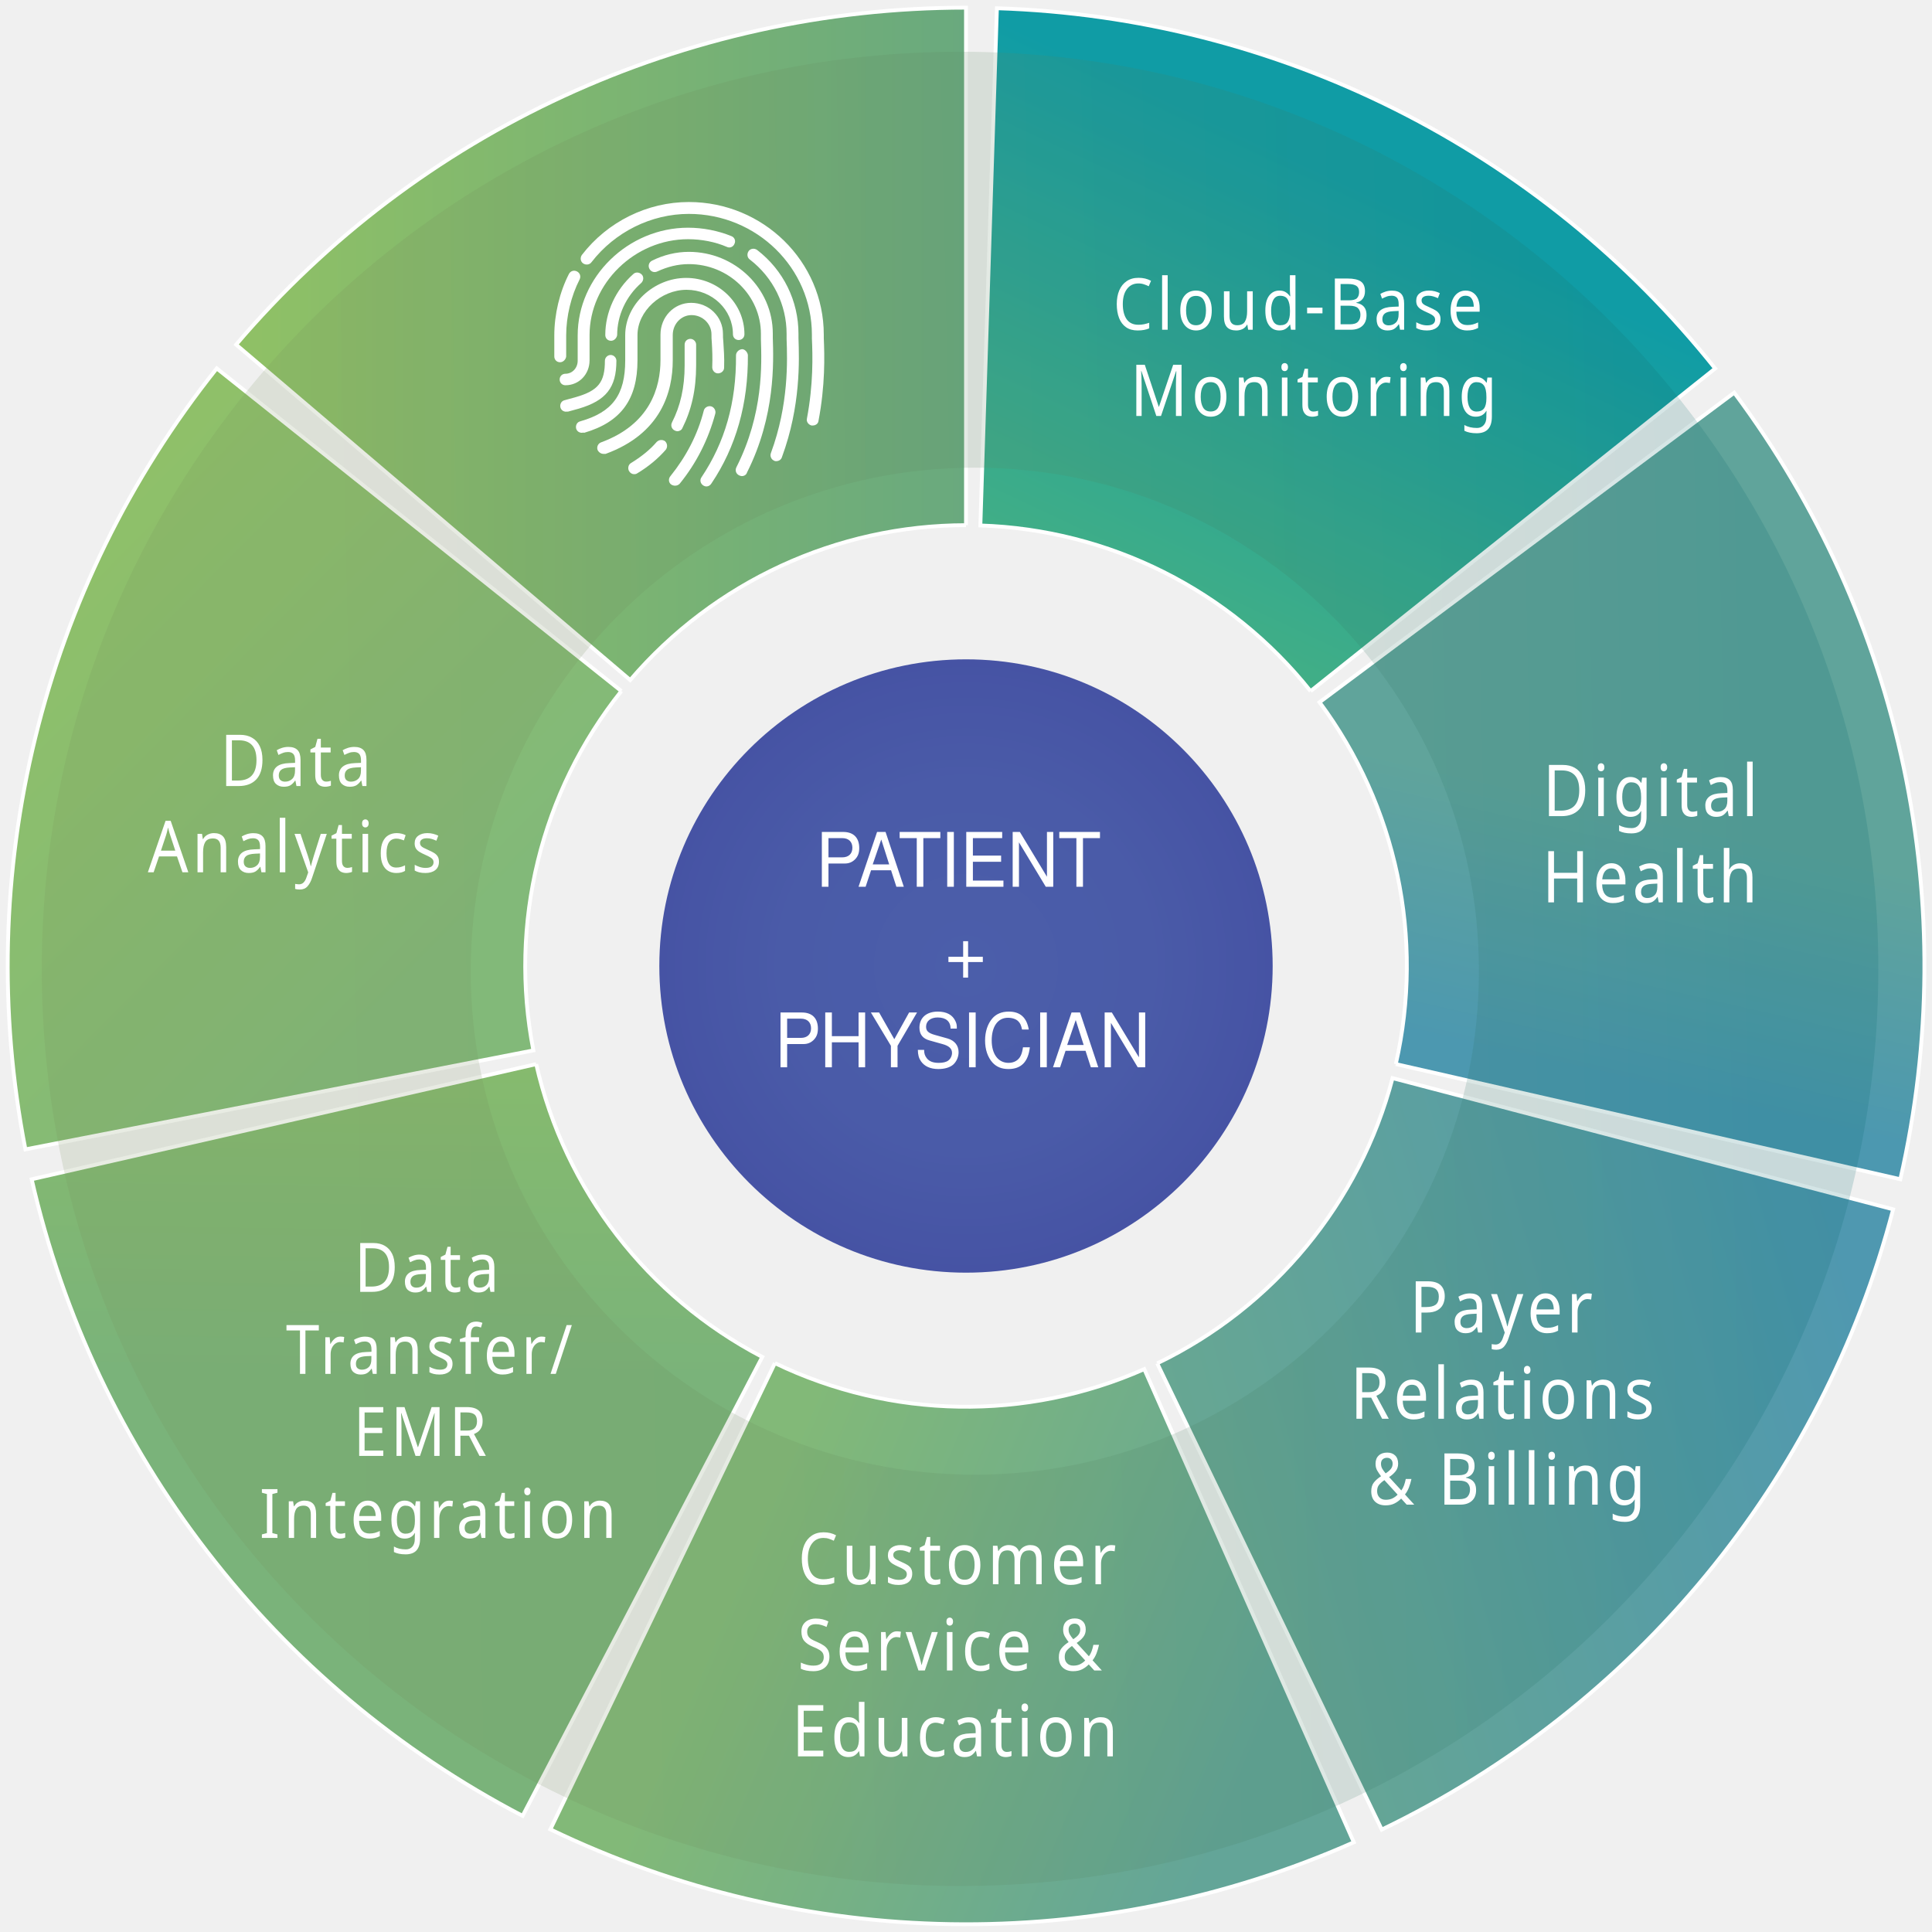
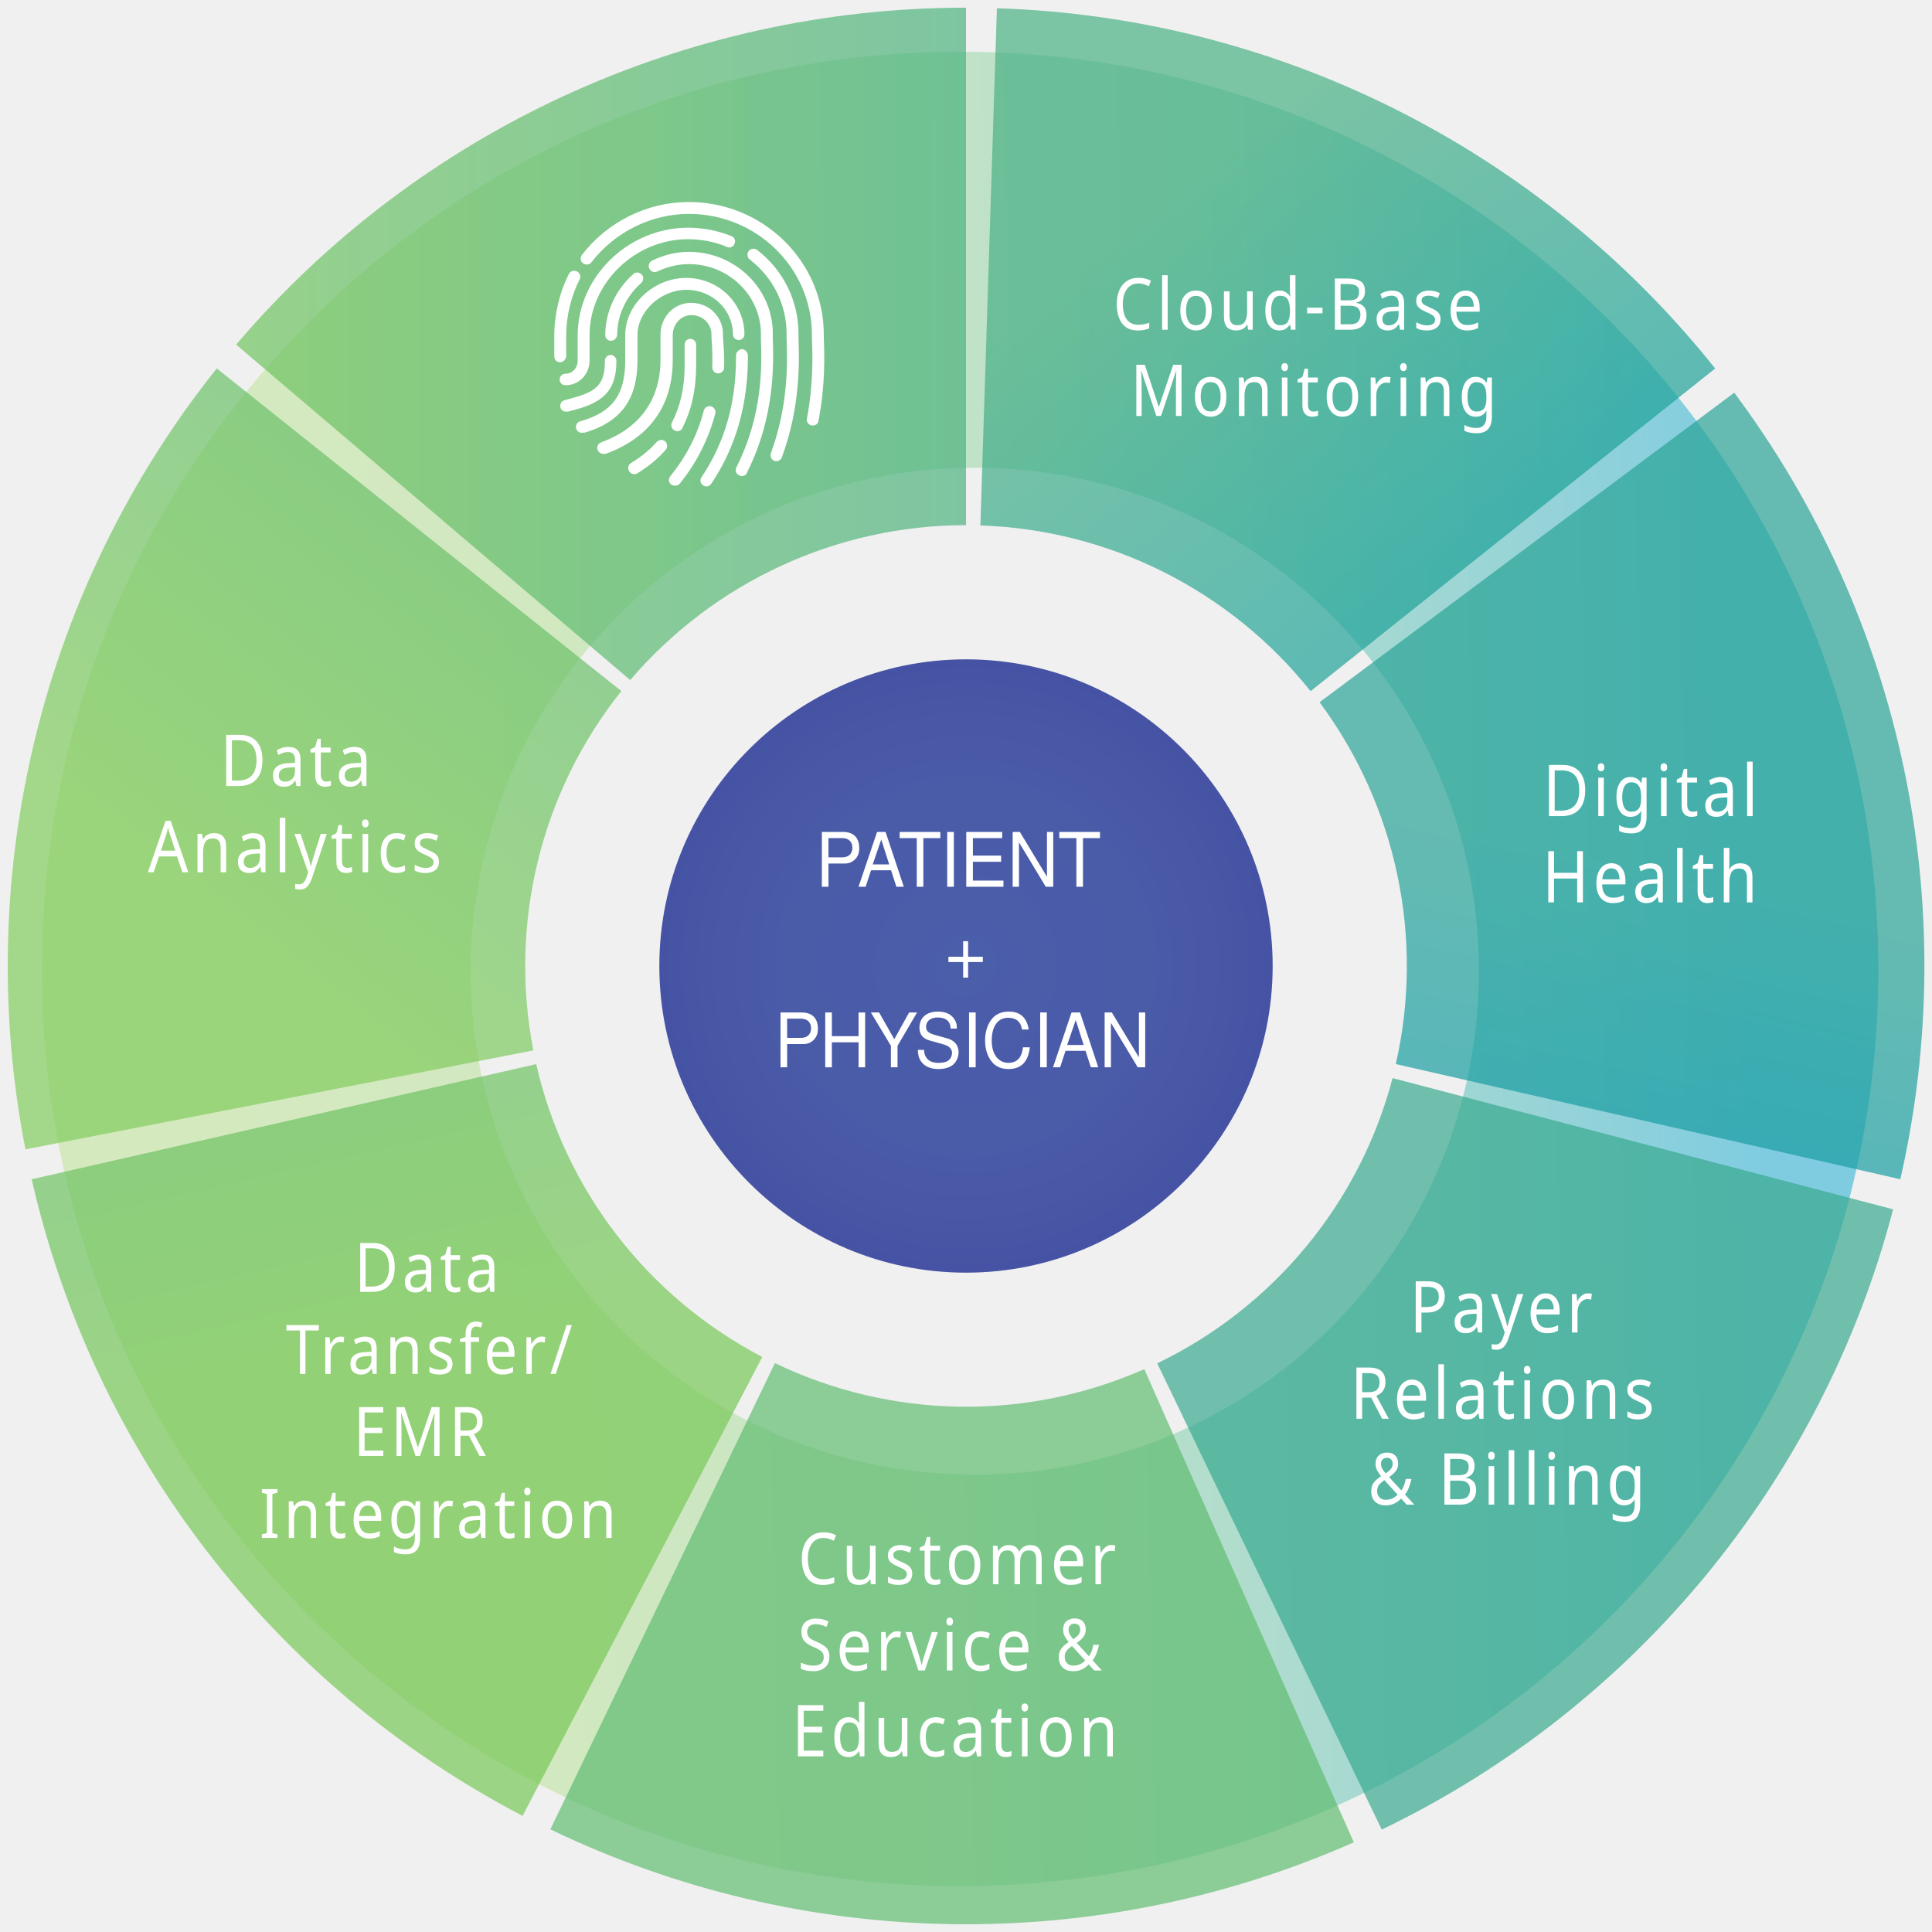
<svg xmlns="http://www.w3.org/2000/svg" xmlns:xlink="http://www.w3.org/1999/xlink" version="1.1" x="0px" y="0px" viewBox="0 0 504 504" style="enable-background:new 0 0 504 504;" xml:space="preserve">
  <style type="text/css">
- 	.st0{fill:url(#SVGID_1_);stroke:#FFFFFF;}
- 	.st1{fill:url(#SVGID_2_);stroke:#FFFFFF;}
- 	.st2{fill:url(#SVGID_3_);stroke:#FFFFFF;}
- 	.st3{fill:url(#SVGID_4_);stroke:#FFFFFF;}
- 	.st4{fill:url(#SVGID_5_);stroke:#FFFFFF;}
- 	.st5{fill:url(#SVGID_6_);stroke:#FFFFFF;}
- 	.st6{fill:url(#SVGID_7_);stroke:#FFFFFF;}
- 	.st7{fill:url(#SVGID_8_);}
- 	.st8{opacity:0.17;fill:url(#SVGID_9_);}
- 	.st9{fill:#FFFFFF;}
- 	.st10{font-family:'Helvetica';}
- 	.st11{font-size:19.613px;}
- 	.st12{font-family:'MicrosoftSansSerif';}
- 	.st13{font-size:18.719px;}
- 	.st14{letter-spacing:1.1;}
- 	.st15{font-size:17.827px;}
+ 	.st0{fill:url(#SVGID_1_);}
+ 	.st1{opacity:0.7;}
+ 	.st2{fill:url(#SVGID_2_);}
+ 	.st3{fill:url(#SVGID_3_);}
+ 	.st4{fill:url(#SVGID_4_);}
+ 	.st5{fill:url(#SVGID_5_);}
+ 	.st6{fill:url(#SVGID_6_);}
+ 	.st7{fill:url(#SVGID_7_);}
+ 	.st8{fill:url(#SVGID_8_);}
+ 	.st9{fill:url(#SVGID_9_);}
+ 	.st10{fill:#FFFFFF;}
+ 	.st11{font-family:'Helvetica';}
+ 	.st12{font-size:19.613px;}
+ 	.st13{font-family:'MicrosoftSansSerif';}
+ 	.st14{font-size:18.719px;}
+ 	.st15{letter-spacing:1.1;}
+ 	.st16{font-size:17.827px;}
+ 	.st17{fill:none;}
</style>
  <g id="Layer_2">
</g>
  <g id="menu">
-     <g id="symbolsContainer">
- 	</g>
-     <g id="itemsContainer">
+     <linearGradient id="SVGID_1_" gradientUnits="userSpaceOnUse" x1="459.374" y1="248.185" x2="54.003" y2="257.055">
+       <stop offset="0" style="stop-color:#7FCCE1" />
+       <stop offset="0.149" style="stop-color:#98D4D7" />
+       <stop offset="0.355" style="stop-color:#B2DDCD" />
+       <stop offset="0.564" style="stop-color:#C6E4C5" />
+       <stop offset="0.777" style="stop-color:#D1E8C0" />
+       <stop offset="1" style="stop-color:#D5E9BF" />
+     </linearGradient>
+     <path class="st0" d="M250.5,13.5c-132.3,0-239.6,107.1-239.6,239.3S118.1,492,250.5,492S490,384.9,490,252.8S382.8,13.5,250.5,13.5   z M254.3,384.7c-72.6,0-131.5-58.8-131.5-131.3S181.7,122,254.3,122s131.5,58.8,131.5,131.3S327,384.7,254.3,384.7z" />
+     <g id="itemsContainer" class="st1">
      <a id="item-1" xlink:href=" " transform="matrix(1,0,0,1,0,0)">
-         <linearGradient id="SVGID_1_" gradientUnits="userSpaceOnUse" x1="-52.187" y1="648.238" x2="-52.187" y2="647.238" gradientTransform="matrix(-3.223033e-14 -175.4537 -190.3615 3.496884e-14 123461.242 -9066.595)">
-           <stop offset="0" style="stop-color:#90C165" />
-           <stop offset="1" style="stop-color:#69A97E" />
+         <linearGradient id="SVGID_2_" gradientUnits="userSpaceOnUse" x1="61.641" y1="89.729" x2="252.002" y2="89.729">
+           <stop offset="0" style="stop-color:#70C460" />
+           <stop offset="1" style="stop-color:#4CB280" />
        </linearGradient>
-         <path class="st0" d="M252,137V2C178.7,2,109.1,34.1,61.6,89.9l102.8,87.5C186.3,151.8,218.3,137,252,137" />
+         <path class="st2" d="M252,137V2C178.7,2,109.1,34.1,61.6,89.9l102.8,87.5C186.3,151.8,218.3,137,252,137" />
      </a>
      <a id="item-2" xlink:href=" " transform="matrix(0.62348,-0.78183,0.78183,0.62348,-101.3303,289.5854)">
-         <linearGradient id="SVGID_2_" gradientUnits="userSpaceOnUse" x1="-249.648" y1="260.485" x2="-248.648" y2="261.485" gradientTransform="matrix(148.8303 -109.3919 -118.6866 -137.175 68344.609 8578.933)">
-           <stop offset="0" style="stop-color:#82B979" />
-           <stop offset="1" style="stop-color:#98C55E" />
+         <linearGradient id="SVGID_3_" gradientUnits="userSpaceOnUse" x1="136.058" y1="23.664" x2="296.147" y2="23.664">
+           <stop offset="0" style="stop-color:#82CD5E" />
+           <stop offset="1" style="stop-color:#61BC6D" />
        </linearGradient>
-         <path class="st1" d="M249.7,137.8V2.8C176.4,2.8,106.8,35,59.3,90.8l102.8,87.5C184,152.6,216,137.8,249.7,137.8" />
+         <path class="st3" d="M249.7,137.8V2.8C176.4,2.8,106.8,35,59.3,90.8l102.8,87.5C184,152.6,216,137.8,249.7,137.8" />
      </a>
      <a id="item-3" xlink:href=" " transform="matrix(-0.22252,-0.97492,0.97492,-0.22252,61.89826,549.3622)">
-         <linearGradient id="SVGID_3_" gradientUnits="userSpaceOnUse" x1="-70.781" y1="-134.907" x2="-69.781" y2="-134.907" gradientTransform="matrix(185.5872 39.042 42.3592 -171.0533 19003.09 -20135.965)">
-           <stop offset="0" style="stop-color:#7AB37A" />
-           <stop offset="1" style="stop-color:#95C45E" />
+         <linearGradient id="SVGID_4_" gradientUnits="userSpaceOnUse" x1="181.317" y1="-13.619" x2="371.856" y2="-13.619">
+           <stop offset="0" style="stop-color:#78C857" />
+           <stop offset="1" style="stop-color:#59B876" />
        </linearGradient>
-         <path class="st2" d="M247.6,136.5V1.5c-73.3,0-142.9,32.1-190.4,87.9L160,177C181.9,151.3,213.9,136.5,247.6,136.5" />
+         <path class="st4" d="M247.6,136.5V1.5c-73.3,0-142.9,32.1-190.4,87.9L160,177C181.9,151.3,213.9,136.5,247.6,136.5" />
      </a>
      <a id="item-4" xlink:href=" " transform="matrix(-0.90096,-0.43388,0.43388,-0.90096,366.7713,583.7132)">
-         <linearGradient id="SVGID_4_" gradientUnits="userSpaceOnUse" x1="350.018" y1="-241.455" x2="350.318" y2="-240.755" gradientTransform="matrix(82.594 158.0768 171.5081 -76.1259 12591.848 -73588.383)">
-           <stop offset="0" style="stop-color:#63A598" />
-           <stop offset="1" style="stop-color:#82B978" />
+         <linearGradient id="SVGID_5_" gradientUnits="userSpaceOnUse" x1="268.344" y1="42.71" x2="478.008" y2="42.71">
+           <stop offset="0" style="stop-color:#60BC70" />
+           <stop offset="1" style="stop-color:#2DA695" />
        </linearGradient>
-         <path class="st3" d="M247.3,134.1v-135C174.1-0.9,104.5,31.2,57,87l102.8,87.5C181.6,148.9,213.6,134.1,247.3,134.1" />
+         <path class="st5" d="M247.3,134.1v-135C174.1-0.9,104.5,31.2,57,87l102.8,87.5C181.6,148.9,213.6,134.1,247.3,134.1" />
      </a>
      <a id="item-5" xlink:href=" " transform="matrix(-0.90096,0.43388,-0.43388,-0.90096,583.7132,366.7713)">
-         <linearGradient id="SVGID_5_" gradientUnits="userSpaceOnUse" x1="695.562" y1="22.053" x2="695.862" y2="21.053" gradientTransform="matrix(-82.594 158.0768 171.5081 76.1259 53938.688 -111527.555)">
-           <stop offset="1.281415e-03" style="stop-color:#69A890" />
-           <stop offset="1" style="stop-color:#4F98B0" />
+         <linearGradient id="SVGID_6_" gradientUnits="userSpaceOnUse" x1="259.302" y1="111.074" x2="451.227" y2="111.074">
+           <stop offset="0" style="stop-color:#38AA8E" />
+           <stop offset="1" style="stop-color:#0096AE" />
        </linearGradient>
-         <path class="st4" d="M249.1,132.3v-135c-73.3,0-142.9,32.1-190.4,87.9l102.8,87.5C183.3,147.1,215.4,132.3,249.1,132.3" />
+         <path class="st6" d="M249.1,132.3v-135c-73.3,0-142.9,32.1-190.4,87.9l102.8,87.5C183.3,147.1,215.4,132.3,249.1,132.3" />
      </a>
      <a id="item-6" xlink:href=" " transform="matrix(-0.22252,0.97492,-0.97492,-0.22252,549.3622,61.89826)">
-         <linearGradient id="SVGID_6_" gradientUnits="userSpaceOnUse" x1="173.25" y1="115.73" x2="243" y2="115.73">
-           <stop offset="0" style="stop-color:#60A49B" />
-           <stop offset="1" style="stop-color:#4C98B0" />
+         <linearGradient id="SVGID_7_" gradientUnits="userSpaceOnUse" x1="185.227" y1="168.202" x2="343.065" y2="168.202">
+           <stop offset="0" style="stop-color:#2AA496" />
+           <stop offset="1" style="stop-color:#0094B0" />
        </linearGradient>
-         <path class="st5" d="M251.5,132.6v-135c-73.3,0-142.9,32.1-190.4,87.9l102.8,87.5C185.8,147.4,217.8,132.6,251.5,132.6" />
+         <path class="st7" d="M251.5,132.6v-135c-73.3,0-142.9,32.1-190.4,87.9l102.8,87.5C185.8,147.4,217.8,132.6,251.5,132.6" />
      </a>
      <a id="item-7" xlink:href=" " transform="matrix(0.62348,0.78183,-0.78183,0.62348,289.5854,-101.3303)">
-         <linearGradient id="SVGID_7_" gradientUnits="userSpaceOnUse" x1="373.352" y1="733.735" x2="372.652" y2="734.035" gradientTransform="matrix(-148.8303 -109.3919 -118.6866 137.175 142849.047 -59785.098)">
-           <stop offset="0" style="stop-color:#109CA5" />
-           <stop offset="1" style="stop-color:#46B083" />
+         <linearGradient id="SVGID_8_" gradientUnits="userSpaceOnUse" x1="129.407" y1="146.556" x2="321.178" y2="146.556">
+           <stop offset="0" style="stop-color:#48B083" />
+           <stop offset="1" style="stop-color:#079BA6" />
        </linearGradient>
-         <path class="st6" d="M252.8,134.7v-135C179.5-0.3,110,31.8,62.5,87.6l102.8,87.5C187.1,149.5,219.1,134.7,252.8,134.7" />
+         <path class="st8" d="M252.8,134.7v-135C179.5-0.3,110,31.8,62.5,87.6l102.8,87.5C187.1,149.5,219.1,134.7,252.8,134.7" />
      </a>
    </g>
+     <g id="Layer_3">
+ 	</g>
    <g id="trigger">
-       <radialGradient id="SVGID_8_" cx="252.002" cy="252.002" r="80" gradientUnits="userSpaceOnUse">
+       <radialGradient id="SVGID_9_" cx="252.002" cy="252.002" r="80" gradientUnits="userSpaceOnUse">
        <stop offset="0" style="stop-color:#4B5EAA" />
        <stop offset="0.6" style="stop-color:#4A5BA8" />
        <stop offset="1" style="stop-color:#4653A4" />
      </radialGradient>
-       <circle class="st7" cx="252" cy="252" r="80" />
-     </g>
-     <g id="Layer_3">
-       <linearGradient id="SVGID_9_" gradientUnits="userSpaceOnUse" x1="459.374" y1="248.185" x2="54.003" y2="257.055">
-         <stop offset="0" style="stop-color:#00666B" />
-         <stop offset="9.740102e-02" style="stop-color:#176D68" />
-         <stop offset="0.271" style="stop-color:#397862" />
-         <stop offset="0.448" style="stop-color:#54815E" />
-         <stop offset="0.627" style="stop-color:#68875B" />
-         <stop offset="0.809" style="stop-color:#738B5A" />
-         <stop offset="1" style="stop-color:#778C59" />
-       </linearGradient>
-       <path class="st8" d="M250.5,13.5c-132.3,0-239.6,107.1-239.6,239.3S118.1,492,250.5,492S490,384.9,490,252.8    S382.8,13.5,250.5,13.5z M254.3,384.7c-72.6,0-131.5-58.8-131.5-131.3S181.7,122,254.3,122s131.5,58.8,131.5,131.3    S327,384.7,254.3,384.7z" />
+       <circle class="st9" cx="252" cy="252" r="80" />
    </g>
    <text transform="matrix(0.9461 0 0 1 212.7091 231.3281)">
-       <tspan x="0" y="0" class="st9 st10 st11">PATIENT</tspan>
-       <tspan x="35.7" y="23.5" class="st9 st10 st11">+</tspan>
-       <tspan x="-11.4" y="47.1" class="st9 st10 st11">PHYSICIAN</tspan>
+       <tspan x="0" y="0" class="st10 st11 st12">PATIENT</tspan>
+       <tspan x="35.7" y="23.5" class="st10 st11 st12">+</tspan>
+       <tspan x="-11.4" y="47.1" class="st10 st11 st12">PHYSICIAN</tspan>
    </text>
    <g id="fingerprint">
-       <path class="st9" d="M212,111c-0.1,0-0.2,0-0.3,0c-0.8-0.2-1.4-1-1.2-1.8c1.7-9,1.5-16.5,1.3-20.9l0-1c0-17.4-14.4-31.5-32.1-31.5    c-9.8,0-19.3,4.7-25.4,12.6c-0.5,0.7-1.5,0.8-2.2,0.3c-0.7-0.5-0.8-1.5-0.3-2.2c6.7-8.7,17.1-13.8,27.9-13.8    c19.4,0,35.2,15.5,35.2,34.6l0,0.9c0.2,4.6,0.4,12.3-1.4,21.7C213.4,110.5,212.8,111,212,111z" />
-       <path class="st9" d="M146.1,94.5c-0.9,0-1.5-0.7-1.5-1.5v-5.5c0-5.5,1.4-11.3,3.8-16c0.4-0.8,1.3-1.1,2.1-0.7    c0.8,0.4,1.1,1.3,0.7,2.1c-2.2,4.3-3.5,9.6-3.5,14.6v5.5C147.6,93.8,146.9,94.5,146.1,94.5z" />
-       <path class="st9" d="M147.5,100.5c-0.9,0-1.5-0.7-1.5-1.5c0-0.9,0.7-1.5,1.5-1.5c1.8,0,3.2-1.5,3.2-3.4v-6.6    c0-15.3,13.2-28.1,28.8-28.1c3.9,0,7.9,0.8,11.3,2.2c0.8,0.3,1.2,1.2,0.8,2c-0.3,0.8-1.2,1.2-2,0.8c-3-1.3-6.6-2-10.1-2    c-13.9,0-25.7,11.5-25.7,25v6.6C153.8,97.6,151.1,100.5,147.5,100.5z" />
-       <path class="st9" d="M202.5,120.3c-0.2,0-0.4,0-0.5-0.1c-0.8-0.3-1.2-1.2-0.9-2c4.7-12.7,4.3-24.2,4.1-29.8l0-0.4    c0-0.4,0-0.7,0-0.9c0-7.6-3.5-14.7-9.6-19.4c-0.7-0.5-0.8-1.5-0.3-2.2c0.5-0.7,1.5-0.8,2.2-0.3c6.9,5.3,10.8,13.3,10.8,21.9    c0,0.2,0,0.5,0,0.8l0,0.3c0.2,5.8,0.6,17.7-4.3,31C203.8,119.9,203.2,120.3,202.5,120.3z" />
-       <path class="st9" d="M193.5,124.2c-0.2,0-0.5-0.1-0.7-0.2c-0.8-0.4-1.1-1.3-0.7-2.1c7.1-14,6.6-27,6.4-33.3c0-0.8,0-1.2,0-1.5    c0-10-8.4-18.2-18.8-18.2c-2.9,0-5.6,0.7-8.2,1.9c-0.8,0.4-1.7,0.1-2.1-0.7c-0.4-0.8-0.1-1.7,0.7-2.1c3-1.5,6.3-2.3,9.6-2.3    c12.1,0,21.9,9.6,21.9,21.3c0,0.3,0,0.7,0,1.1c0.2,6.3,0.7,20.4-6.7,35.1C194.7,123.9,194.1,124.2,193.5,124.2z" />
-       <path class="st9" d="M159.4,88.9c-0.9,0-1.5-0.7-1.5-1.5c0-6,2.7-11.8,7.3-15.9c0.6-0.6,1.6-0.5,2.2,0.1c0.6,0.6,0.5,1.6-0.1,2.2    c-4,3.5-6.3,8.5-6.3,13.6C160.9,88.2,160.2,88.9,159.4,88.9z" />
-       <path class="st9" d="M147.7,107.4c-0.7,0-1.3-0.4-1.5-1.1c-0.2-0.8,0.2-1.7,1.1-1.9l2.9-0.8c5.9-1.7,7.6-3.9,7.6-9.5    c0-0.8,0.7-1.5,1.5-1.5s1.5,0.7,1.5,1.5c0,7-2.7,10.4-9.8,12.5l-2.9,0.8C148,107.3,147.9,107.4,147.7,107.4z" />
-       <path class="st9" d="M184.3,126.9c-0.3,0-0.6-0.1-0.9-0.3c-0.7-0.5-0.9-1.4-0.4-2.1c6.1-9.1,9.1-19.5,9-31.8    c0-0.8,0.7-1.5,1.5-1.6c0.7-0.1,1.5,0.7,1.6,1.5c0.1,12.7-3.1,24-9.5,33.5C185.3,126.6,184.8,126.9,184.3,126.9z" />
-       <path class="st9" d="M151.8,112.9c-0.7,0-1.3-0.4-1.5-1.1c-0.2-0.8,0.2-1.7,1.1-1.9c8.4-2.4,11.7-6.9,11.7-15.9v-6.6    c0-7.9,7.4-14.9,15.9-14.9c8.4,0,15.2,6.6,15.2,14.7c0,0.9-0.7,1.5-1.5,1.5c-0.9,0-1.5-0.7-1.5-1.5c0-6.4-5.4-11.6-12.1-11.6    c-6.7,0-12.8,5.6-12.8,11.8v6.6c0,10.2-4.3,16.1-13.9,18.9C152.1,112.8,152,112.9,151.8,112.9z" />
-       <path class="st9" d="M176.1,126.7c-0.3,0-0.7-0.1-1-0.3c-0.7-0.5-0.8-1.5-0.2-2.2c4.1-5.1,7.1-10.8,8.7-17.1    c0.2-0.8,1.1-1.3,1.9-1.1c0.8,0.2,1.3,1.1,1.1,1.9c-1.8,6.7-4.9,12.9-9.3,18.3C177,126.5,176.6,126.7,176.1,126.7z" />
-       <path class="st9" d="M157.4,118.4c-0.6,0-1.2-0.4-1.5-1c-0.3-0.8,0.1-1.7,0.9-2c12.8-4.7,15.5-14.3,15.5-21.5v-6.6    c0-4.6,3.5-8.3,8-8.3c4.6,0,8.3,3.6,8.3,8.1c0,0.6,0,1.3,0.1,2.1c0.1,1.7,0.3,4,0.2,6.7c0,0.9-0.8,1.5-1.6,1.5    c-0.9,0-1.5-0.8-1.5-1.6c0.1-2.5,0-4.6-0.1-6.3c-0.1-0.9-0.1-1.7-0.1-2.3c0-2.7-2.3-5-5.2-5c-2.7,0-4.9,2.3-4.9,5.2v6.6    c0,8.2-3,19.1-17.5,24.4C157.8,118.4,157.6,118.4,157.4,118.4z" />
-       <path class="st9" d="M176.7,112.5c-0.2,0-0.5-0.1-0.7-0.2c-0.8-0.4-1.1-1.3-0.7-2.1c2.2-4.3,3.3-9.1,3.3-14.9v-5.4    c0-0.9,0.7-1.5,1.5-1.5s1.5,0.7,1.5,1.5v5.4c0,6.4-1.2,11.6-3.6,16.4C177.8,112.2,177.2,112.5,176.7,112.5z" />
-       <path class="st9" d="M165.4,123.7c-0.5,0-1-0.3-1.3-0.8c-0.4-0.7-0.2-1.7,0.5-2.1c2.6-1.6,4.9-3.4,6.7-5.5    c0.6-0.6,1.5-0.7,2.2-0.2c0.6,0.6,0.7,1.5,0.2,2.2c-2,2.3-4.5,4.4-7.5,6.2C165.9,123.7,165.6,123.7,165.4,123.7z" />
+       <path class="st10" d="M212,111c-0.1,0-0.2,0-0.3,0c-0.8-0.2-1.4-1-1.2-1.8c1.7-9,1.5-16.5,1.3-20.9l0-1    c0-17.4-14.4-31.5-32.1-31.5c-9.8,0-19.3,4.7-25.4,12.6c-0.5,0.7-1.5,0.8-2.2,0.3c-0.7-0.5-0.8-1.5-0.3-2.2    c6.7-8.7,17.1-13.8,27.9-13.8c19.4,0,35.2,15.5,35.2,34.6l0,0.9c0.2,4.6,0.4,12.3-1.4,21.7C213.4,110.5,212.8,111,212,111z" />
+       <path class="st10" d="M146.1,94.5c-0.9,0-1.5-0.7-1.5-1.5v-5.5c0-5.5,1.4-11.3,3.8-16c0.4-0.8,1.3-1.1,2.1-0.7    c0.8,0.4,1.1,1.3,0.7,2.1c-2.2,4.3-3.5,9.6-3.5,14.6v5.5C147.6,93.8,146.9,94.5,146.1,94.5z" />
+       <path class="st10" d="M147.5,100.5c-0.9,0-1.5-0.7-1.5-1.5c0-0.9,0.7-1.5,1.5-1.5c1.8,0,3.2-1.5,3.2-3.4v-6.6    c0-15.3,13.2-28.1,28.8-28.1c3.9,0,7.9,0.8,11.3,2.2c0.8,0.3,1.2,1.2,0.8,2c-0.3,0.8-1.2,1.2-2,0.8c-3-1.3-6.6-2-10.1-2    c-13.9,0-25.7,11.5-25.7,25v6.6C153.8,97.6,151.1,100.5,147.5,100.5z" />
+       <path class="st10" d="M202.5,120.3c-0.2,0-0.4,0-0.5-0.1c-0.8-0.3-1.2-1.2-0.9-2c4.7-12.7,4.3-24.2,4.1-29.8l0-0.4    c0-0.4,0-0.7,0-0.9c0-7.6-3.5-14.7-9.6-19.4c-0.7-0.5-0.8-1.5-0.3-2.2c0.5-0.7,1.5-0.8,2.2-0.3c6.9,5.3,10.8,13.3,10.8,21.9    c0,0.2,0,0.5,0,0.8l0,0.3c0.2,5.8,0.6,17.7-4.3,31C203.8,119.9,203.2,120.3,202.5,120.3z" />
+       <path class="st10" d="M193.5,124.2c-0.2,0-0.5-0.1-0.7-0.2c-0.8-0.4-1.1-1.3-0.7-2.1c7.1-14,6.6-27,6.4-33.3c0-0.8,0-1.2,0-1.5    c0-10-8.4-18.2-18.8-18.2c-2.9,0-5.6,0.7-8.2,1.9c-0.8,0.4-1.7,0.1-2.1-0.7c-0.4-0.8-0.1-1.7,0.7-2.1c3-1.5,6.3-2.3,9.6-2.3    c12.1,0,21.9,9.6,21.9,21.3c0,0.3,0,0.7,0,1.1c0.2,6.3,0.7,20.4-6.7,35.1C194.7,123.9,194.1,124.2,193.5,124.2z" />
+       <path class="st10" d="M159.4,88.9c-0.9,0-1.5-0.7-1.5-1.5c0-6,2.7-11.8,7.3-15.9c0.6-0.6,1.6-0.5,2.2,0.1c0.6,0.6,0.5,1.6-0.1,2.2    c-4,3.5-6.3,8.5-6.3,13.6C160.9,88.2,160.2,88.9,159.4,88.9z" />
+       <path class="st10" d="M147.7,107.4c-0.7,0-1.3-0.4-1.5-1.1c-0.2-0.8,0.2-1.7,1.1-1.9l2.9-0.8c5.9-1.7,7.6-3.9,7.6-9.5    c0-0.8,0.7-1.5,1.5-1.5s1.5,0.7,1.5,1.5c0,7-2.7,10.4-9.8,12.5l-2.9,0.8C148,107.3,147.9,107.4,147.7,107.4z" />
+       <path class="st10" d="M184.3,126.9c-0.3,0-0.6-0.1-0.9-0.3c-0.7-0.5-0.9-1.4-0.4-2.1c6.1-9.1,9.1-19.5,9-31.8    c0-0.8,0.7-1.5,1.5-1.6c0.7-0.1,1.5,0.7,1.6,1.5c0.1,12.7-3.1,24-9.5,33.5C185.3,126.6,184.8,126.9,184.3,126.9z" />
+       <path class="st10" d="M151.8,112.9c-0.7,0-1.3-0.4-1.5-1.1c-0.2-0.8,0.2-1.7,1.1-1.9c8.4-2.4,11.7-6.9,11.7-15.9v-6.6    c0-7.9,7.4-14.9,15.9-14.9c8.4,0,15.2,6.6,15.2,14.7c0,0.9-0.7,1.5-1.5,1.5c-0.9,0-1.5-0.7-1.5-1.5c0-6.4-5.4-11.6-12.1-11.6    c-6.7,0-12.8,5.6-12.8,11.8v6.6c0,10.2-4.3,16.1-13.9,18.9C152.1,112.8,152,112.9,151.8,112.9z" />
+       <path class="st10" d="M176.1,126.7c-0.3,0-0.7-0.1-1-0.3c-0.7-0.5-0.8-1.5-0.2-2.2c4.1-5.1,7.1-10.8,8.7-17.1    c0.2-0.8,1.1-1.3,1.9-1.1c0.8,0.2,1.3,1.1,1.1,1.9c-1.8,6.7-4.9,12.9-9.3,18.3C177,126.5,176.6,126.7,176.1,126.7z" />
+       <path class="st10" d="M157.4,118.4c-0.6,0-1.2-0.4-1.5-1c-0.3-0.8,0.1-1.7,0.9-2c12.8-4.7,15.5-14.3,15.5-21.5v-6.6    c0-4.6,3.5-8.3,8-8.3c4.6,0,8.3,3.6,8.3,8.1c0,0.6,0,1.3,0.1,2.1c0.1,1.7,0.3,4,0.2,6.7c0,0.9-0.8,1.5-1.6,1.5    c-0.9,0-1.5-0.8-1.5-1.6c0.1-2.5,0-4.6-0.1-6.3c-0.1-0.9-0.1-1.7-0.1-2.3c0-2.7-2.3-5-5.2-5c-2.7,0-4.9,2.3-4.9,5.2v6.6    c0,8.2-3,19.1-17.5,24.4C157.8,118.4,157.6,118.4,157.4,118.4z" />
+       <path class="st10" d="M176.7,112.5c-0.2,0-0.5-0.1-0.7-0.2c-0.8-0.4-1.1-1.3-0.7-2.1c2.2-4.3,3.3-9.1,3.3-14.9v-5.4    c0-0.9,0.7-1.5,1.5-1.5s1.5,0.7,1.5,1.5v5.4c0,6.4-1.2,11.6-3.6,16.4C177.8,112.2,177.2,112.5,176.7,112.5z" />
+       <path class="st10" d="M165.4,123.7c-0.5,0-1-0.3-1.3-0.8c-0.4-0.7-0.2-1.7,0.5-2.1c2.6-1.6,4.9-3.4,6.7-5.5    c0.6-0.6,1.5-0.7,2.2-0.2c0.6,0.6,0.7,1.5,0.2,2.2c-2,2.3-4.5,4.4-7.5,6.2C165.9,123.7,165.6,123.7,165.4,123.7z" />
    </g>
    <text transform="matrix(0.884 0 0 1 290.3213 86.0186)">
-       <tspan x="0" y="0" class="st9 st12 st13 st14">Cloud-Base</tspan>
-       <tspan x="5.1" y="22.5" class="st9 st12 st13 st14">Monitoring</tspan>
+       <tspan x="0" y="0" class="st10 st13 st14 st15">Cloud-Base</tspan>
+       <tspan x="5.1" y="22.5" class="st10 st13 st14 st15">Monitoring</tspan>
    </text>
    <text transform="matrix(0.884 0 0 1 402.4753 212.9077)">
-       <tspan x="0" y="0" class="st9 st12 st13 st14">Digital</tspan>
-       <tspan x="-0.2" y="22.5" class="st9 st12 st13 st14">Health</tspan>
+       <tspan x="0" y="0" class="st10 st13 st14 st15">Digital</tspan>
+       <tspan x="-0.2" y="22.5" class="st10 st13 st14 st15">Health</tspan>
    </text>
    <text transform="matrix(0.884 0 0 1 367.7202 347.6107)">
-       <tspan x="0" y="0" class="st9 st12 st13 st14">Payer</tspan>
-       <tspan x="-17.5" y="22.5" class="st9 st12 st13 st14">Relations</tspan>
-       <tspan x="-12.3" y="44.9" class="st9 st12 st13 st14">&amp; Billing</tspan>
+       <tspan x="0" y="0" class="st10 st13 st14 st15">Payer</tspan>
+       <tspan x="-17.5" y="22.5" class="st10 st13 st14 st15">Relations</tspan>
+       <tspan x="-12.3" y="44.9" class="st10 st13 st14 st15">&amp; Billing</tspan>
    </text>
    <text transform="matrix(0.884 0 0 1 208.1596 413.2778)">
-       <tspan x="0" y="0" class="st9 st12 st13 st14">Customer</tspan>
-       <tspan x="-0.1" y="22.5" class="st9 st12 st13 st14">Service &amp;</tspan>
-       <tspan x="-1.8" y="44.9" class="st9 st12 st13 st14">Education</tspan>
+       <tspan x="0" y="0" class="st10 st13 st14 st15">Customer</tspan>
+       <tspan x="-0.1" y="22.5" class="st10 st13 st14 st15">Service &amp;</tspan>
+       <tspan x="-1.8" y="44.9" class="st10 st13 st14 st15">Education</tspan>
    </text>
    <text id="Data_Transfer_x2F__EMR_Integration" transform="matrix(0.884 0 0 1 92.4358 337.0026)">
-       <tspan x="0" y="0" class="st9 st12 st15 st14">Data</tspan>
-       <tspan x="-20.2" y="21.4" class="st9 st12 st15 st14">Transfer/</tspan>
-       <tspan x="-0.3" y="42.8" class="st9 st12 st15 st14">EMR</tspan>
-       <tspan x="-28" y="64.2" class="st9 st12 st15 st14">Integration</tspan>
+       <tspan x="0" y="0" class="st10 st13 st16 st15">Data</tspan>
+       <tspan x="-20.2" y="21.4" class="st10 st13 st16 st15">Transfer/</tspan>
+       <tspan x="-0.3" y="42.8" class="st10 st13 st16 st15">EMR</tspan>
+       <tspan x="-28" y="64.2" class="st10 st13 st16 st15">Integration</tspan>
    </text>
    <text transform="matrix(0.884 0 0 1 57.4042 205.0515)">
-       <tspan x="0" y="0" class="st9 st12 st13 st14">Data</tspan>
-       <tspan x="-21.3" y="22.5" class="st9 st12 st13 st14">Analytics</tspan>
+       <tspan x="0" y="0" class="st10 st13 st14 st15">Data</tspan>
+       <tspan x="-21.3" y="22.5" class="st10 st13 st14 st15">Analytics</tspan>
    </text>
+     <g>
+       <path class="st17" d="M358.2,172c-24.1-30.9-61.6-50.8-103.8-50.8c-72.6,0-131.5,58.8-131.5,131.3c0,72.5,58.9,131.3,131.5,131.3    c62.8,0,115.3-44,128.4-102.8c2-9.2,3.1-18.7,3.1-28.5C385.8,222.2,375.5,194.2,358.2,172z" />
+       <path class="st17" d="M382.7,281.1c-13,58.8-65.6,102.8-128.4,102.8c-72.6,0-131.5-58.8-131.5-131.3    c0-72.5,58.9-131.3,131.5-131.3c42.2,0,79.8,19.9,103.8,50.8l84.4-63c-43.7-58.4-113.5-96.3-192.1-96.3    C118.1,12.7,10.9,119.9,10.9,252s107.3,239.3,239.6,239.3c114.3,0,210-80,233.8-187L382.7,281.1z" />
+     </g>
  </g>
</svg>
